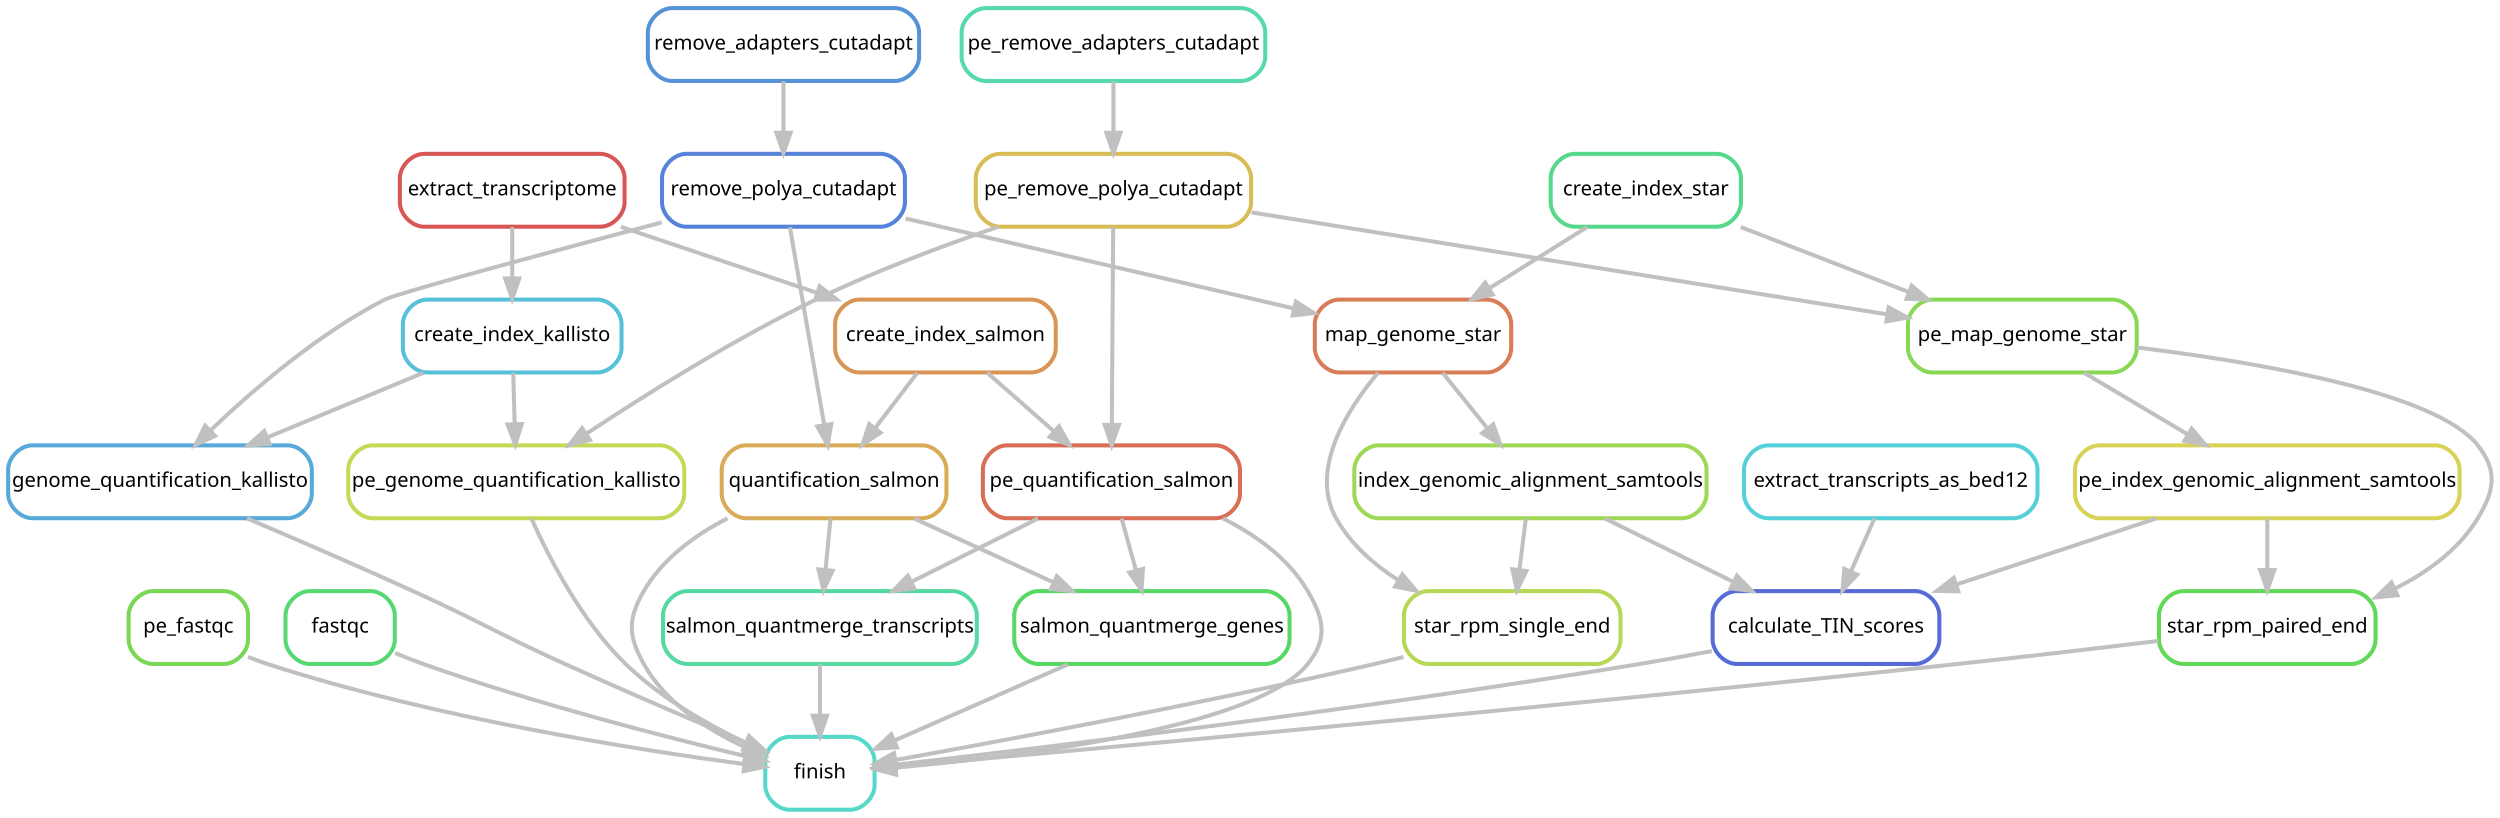
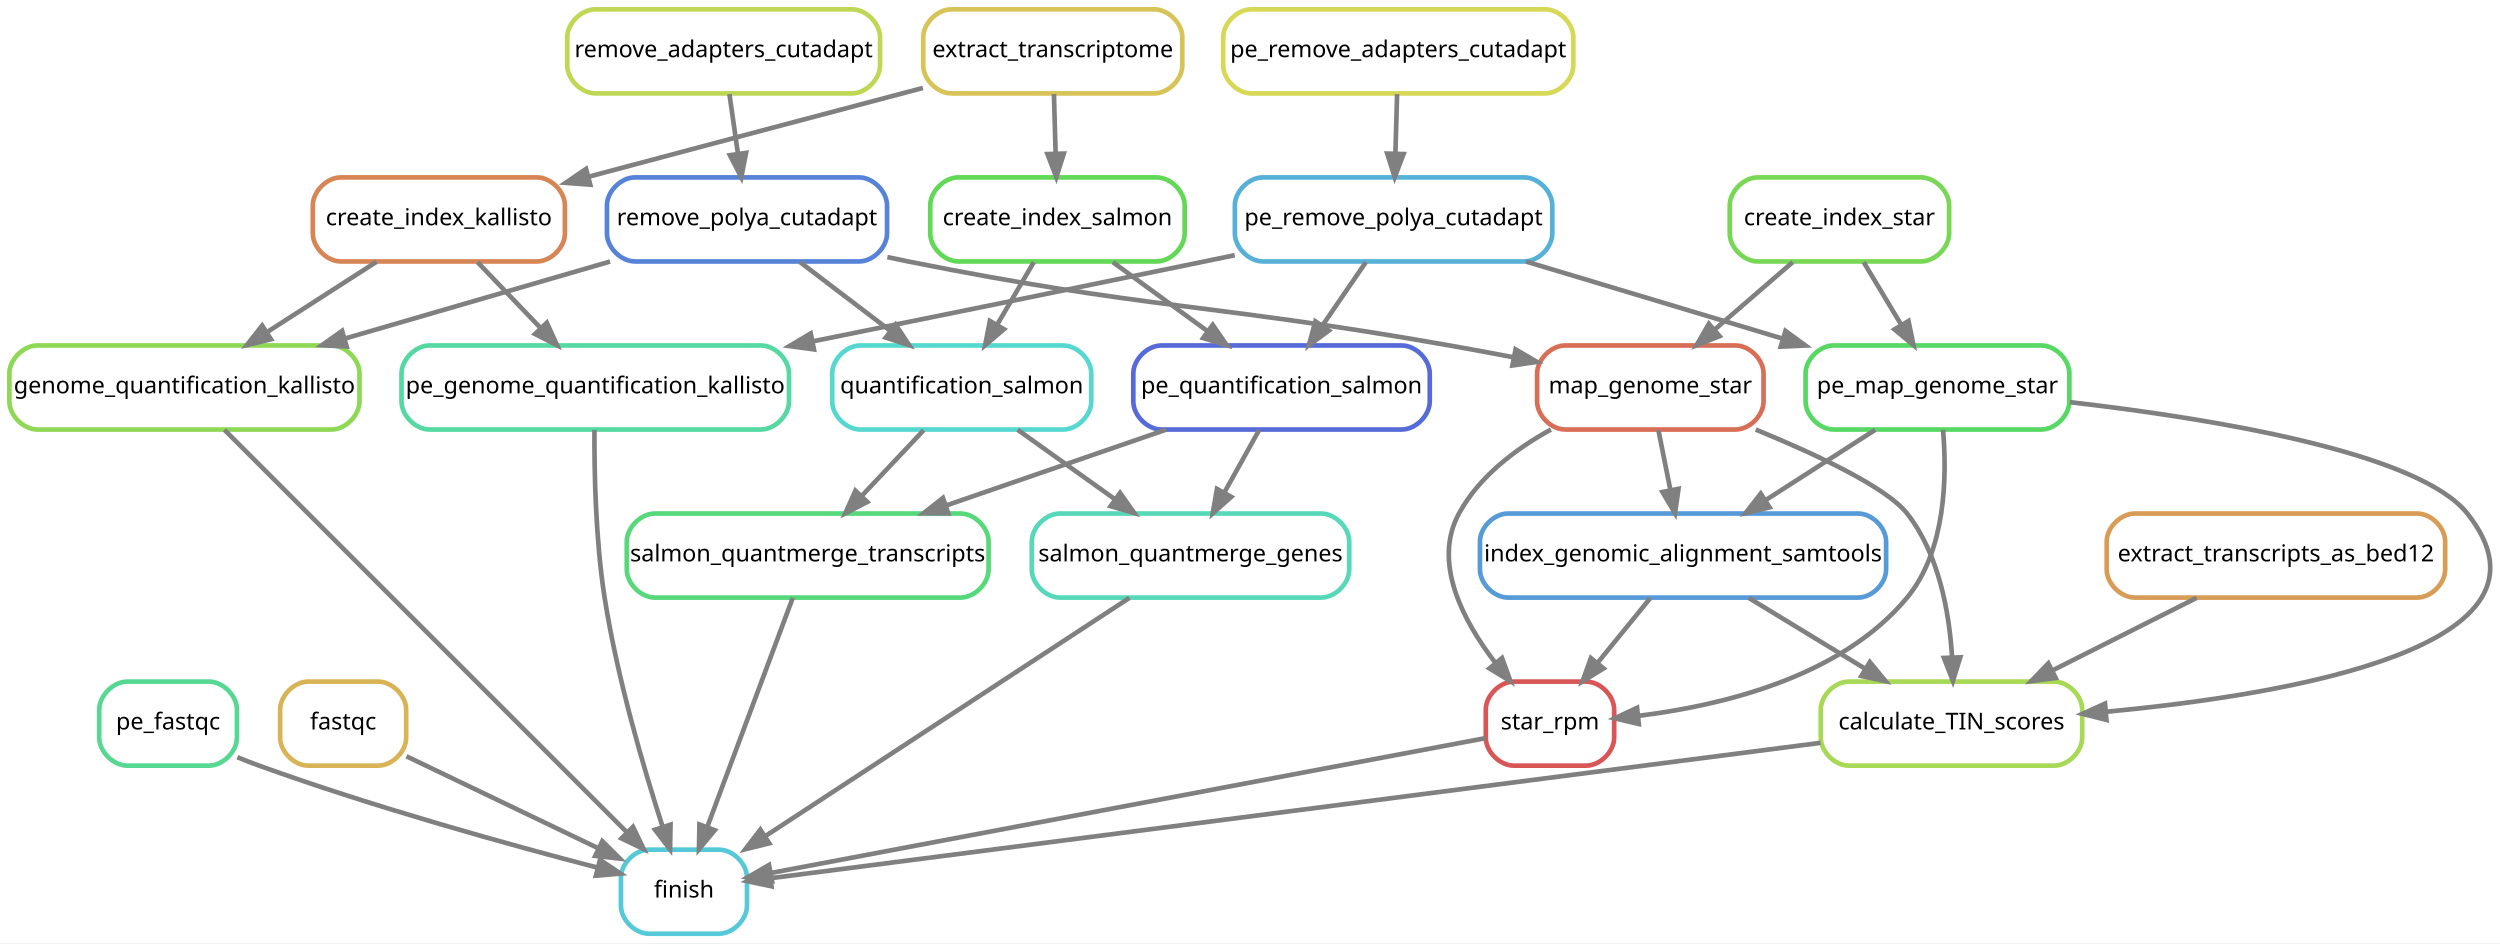
- <svg xmlns="http://www.w3.org/2000/svg" width="1235pt" height="404pt" viewBox="0.00 0.00 1234.93 404.00">
+ <svg xmlns="http://www.w3.org/2000/svg" width="1071pt" height="404pt" viewBox="0.00 0.00 1070.98 404.00">
  <g id="graph0" class="graph" transform="scale(1 1) rotate(0) translate(4 400)">
-     <polygon fill="#ffffff" stroke="transparent" points="-4,4 -4,-400 1230.93,-400 1230.93,4 -4,4" />
+     <polygon fill="white" stroke="none" points="-4,4 -4,-400 1066.98,-400 1066.98,4 -4,4" />
    <g id="node1" class="node">
-       <path fill="none" stroke="#56d8c9" stroke-width="2" d="M416,-36C416,-36 386,-36 386,-36 380,-36 374,-30 374,-24 374,-24 374,-12 374,-12 374,-6 380,0 386,0 386,0 416,0 416,0 422,0 428,-6 428,-12 428,-12 428,-24 428,-24 428,-30 422,-36 416,-36" />
-       <text text-anchor="middle" x="401" y="-15.5" font-family="sans" font-size="10.00" fill="#000000">finish</text>
+       <path fill="none" stroke="#56c9d8" stroke-width="2" d="M304,-36C304,-36 274,-36 274,-36 268,-36 262,-30 262,-24 262,-24 262,-12 262,-12 262,-6 268,-0 274,-0 274,-0 304,-0 304,-0 310,-0 316,-6 316,-12 316,-12 316,-24 316,-24 316,-30 310,-36 304,-36" />
+       <text text-anchor="middle" x="289" y="-15.5" font-family="sans" font-size="10.00">finish</text>
    </g>
    <g id="node2" class="node">
-       <path fill="none" stroke="#78d856" stroke-width="2" d="M106.5,-108C106.5,-108 71.5,-108 71.5,-108 65.5,-108 59.5,-102 59.5,-96 59.5,-96 59.5,-84 59.5,-84 59.5,-78 65.5,-72 71.5,-72 71.5,-72 106.5,-72 106.5,-72 112.5,-72 118.5,-78 118.5,-84 118.5,-84 118.5,-96 118.5,-96 118.5,-102 112.5,-108 106.5,-108" />
-       <text text-anchor="middle" x="89" y="-87.5" font-family="sans" font-size="10.00" fill="#000000">pe_fastqc</text>
+       <path fill="none" stroke="#56d892" stroke-width="2" d="M85.5,-108C85.5,-108 50.5,-108 50.5,-108 44.5,-108 38.5,-102 38.5,-96 38.5,-96 38.5,-84 38.5,-84 38.5,-78 44.5,-72 50.5,-72 50.5,-72 85.5,-72 85.5,-72 91.5,-72 97.5,-78 97.5,-84 97.5,-84 97.5,-96 97.5,-96 97.5,-102 91.5,-108 85.5,-108" />
+       <text text-anchor="middle" x="68" y="-87.5" font-family="sans" font-size="10.00">pe_fastqc</text>
    </g>
    <g id="edge8" class="edge">
-       <path fill="none" stroke="#c0c0c0" stroke-width="2" d="M118.519,-75.496C121.679,-74.209 124.879,-73.013 128,-72 210.071,-45.362 310.498,-29.61 363.726,-22.519" />
-       <polygon fill="#c0c0c0" stroke="#c0c0c0" stroke-width="2" points="364.259,-25.979 373.723,-21.216 363.354,-19.038 364.259,-25.979" />
+       <path fill="none" stroke="grey" stroke-width="2" d="M97.653,-75.609C100.786,-74.334 103.944,-73.106 107,-72 156.36,-54.138 214.865,-37.959 251.957,-28.3" />
+       <polygon fill="grey" stroke="grey" stroke-width="2" points="253.018,-31.641 261.826,-25.753 251.268,-24.863 253.018,-31.641" />
    </g>
    <g id="node3" class="node">
-       <path fill="none" stroke="#56d873" stroke-width="2" d="M179,-108C179,-108 149,-108 149,-108 143,-108 137,-102 137,-96 137,-96 137,-84 137,-84 137,-78 143,-72 149,-72 149,-72 179,-72 179,-72 185,-72 191,-78 191,-84 191,-84 191,-96 191,-96 191,-102 185,-108 179,-108" />
-       <text text-anchor="middle" x="164" y="-87.5" font-family="sans" font-size="10.00" fill="#000000">fastqc</text>
+       <path fill="none" stroke="#d8b456" stroke-width="2" d="M158,-108C158,-108 128,-108 128,-108 122,-108 116,-102 116,-96 116,-96 116,-84 116,-84 116,-78 122,-72 128,-72 128,-72 158,-72 158,-72 164,-72 170,-78 170,-84 170,-84 170,-96 170,-96 170,-102 164,-108 158,-108" />
+       <text text-anchor="middle" x="143" y="-87.5" font-family="sans" font-size="10.00">fastqc</text>
+     </g>
+     <g id="edge7" class="edge">
+       <path fill="none" stroke="grey" stroke-width="2" d="M170.119,-75.998C193.328,-64.87 226.942,-48.754 252.509,-36.496" />
+       <polygon fill="grey" stroke="grey" stroke-width="2" points="254.026,-39.65 261.53,-32.17 251,-33.338 254.026,-39.65" />
+     </g>
+     <g id="node4" class="node">
+       <path fill="none" stroke="#56d8a2" stroke-width="2" d="M322,-252C322,-252 180,-252 180,-252 174,-252 168,-246 168,-240 168,-240 168,-228 168,-228 168,-222 174,-216 180,-216 180,-216 322,-216 322,-216 328,-216 334,-222 334,-228 334,-228 334,-240 334,-240 334,-246 328,-252 322,-252" />
+       <text text-anchor="middle" x="251" y="-231.5" font-family="sans" font-size="10.00">pe_genome_quantification_kallisto</text>
+     </g>
+     <g id="edge1" class="edge">
+       <path fill="none" stroke="grey" stroke-width="2" d="M250.655,-215.826C250.553,-197.82 251.126,-168.755 255,-144 260.41,-109.434 271.8,-70.719 279.905,-45.661" />
+       <polygon fill="grey" stroke="grey" stroke-width="2" points="283.24,-46.722 283.043,-36.129 276.591,-44.533 283.24,-46.722" />
+     </g>
+     <g id="node5" class="node">
+       <path fill="none" stroke="#8fd856" stroke-width="2" d="M138,-252C138,-252 12,-252 12,-252 6,-252 1.42109e-14,-246 1.42109e-14,-240 1.42109e-14,-240 1.42109e-14,-228 1.42109e-14,-228 1.42109e-14,-222 6,-216 12,-216 12,-216 138,-216 138,-216 144,-216 150,-222 150,-228 150,-228 150,-240 150,-240 150,-246 144,-252 138,-252" />
+       <text text-anchor="middle" x="75" y="-231.5" font-family="sans" font-size="10.00">genome_quantification_kallisto</text>
+     </g>
+     <g id="edge6" class="edge">
+       <path fill="none" stroke="grey" stroke-width="2" d="M92.151,-215.849C130.029,-177.971 220.923,-87.077 264.668,-43.332" />
+       <polygon fill="grey" stroke="grey" stroke-width="2" points="267.171,-45.778 271.768,-36.233 262.222,-40.829 267.171,-45.778" />
+     </g>
+     <g id="node6" class="node">
+       <path fill="none" stroke="#a7d856" stroke-width="2" d="M876,-108C876,-108 788,-108 788,-108 782,-108 776,-102 776,-96 776,-96 776,-84 776,-84 776,-78 782,-72 788,-72 788,-72 876,-72 876,-72 882,-72 888,-78 888,-84 888,-84 888,-96 888,-96 888,-102 882,-108 876,-108" />
+       <text text-anchor="middle" x="832" y="-87.5" font-family="sans" font-size="10.00">calculate_TIN_scores</text>
+     </g>
+     <g id="edge5" class="edge">
+       <path fill="none" stroke="grey" stroke-width="2" d="M775.935,-81.772C664.916,-67.461 419.77,-35.858 326.247,-23.802" />
+       <polygon fill="grey" stroke="grey" stroke-width="2" points="326.492,-20.304 316.126,-22.497 325.597,-27.247 326.492,-20.304" />
+     </g>
+     <g id="node7" class="node">
+       <path fill="none" stroke="#56d8b9" stroke-width="2" d="M562,-180C562,-180 450,-180 450,-180 444,-180 438,-174 438,-168 438,-168 438,-156 438,-156 438,-150 444,-144 450,-144 450,-144 562,-144 562,-144 568,-144 574,-150 574,-156 574,-156 574,-168 574,-168 574,-174 568,-180 562,-180" />
+       <text text-anchor="middle" x="506" y="-159.5" font-family="sans" font-size="10.00">salmon_quantmerge_genes</text>
+     </g>
+     <g id="edge2" class="edge">
+       <path fill="none" stroke="grey" stroke-width="2" d="M479.825,-143.871C440.805,-118.338 367.323,-70.253 323.813,-41.781" />
+       <polygon fill="grey" stroke="grey" stroke-width="2" points="325.552,-38.736 315.268,-36.189 321.719,-44.594 325.552,-38.736" />
+     </g>
+     <g id="node8" class="node">
+       <path fill="none" stroke="#56d87b" stroke-width="2" d="M407.5,-180C407.5,-180 276.5,-180 276.5,-180 270.5,-180 264.5,-174 264.5,-168 264.5,-168 264.5,-156 264.5,-156 264.5,-150 270.5,-144 276.5,-144 276.5,-144 407.5,-144 407.5,-144 413.5,-144 419.5,-150 419.5,-156 419.5,-156 419.5,-168 419.5,-168 419.5,-174 413.5,-180 407.5,-180" />
+       <text text-anchor="middle" x="342" y="-159.5" font-family="sans" font-size="10.00">salmon_quantmerge_transcripts</text>
+     </g>
+     <g id="edge4" class="edge">
+       <path fill="none" stroke="grey" stroke-width="2" d="M335.607,-143.871C326.495,-119.457 309.687,-74.426 298.941,-45.635" />
+       <polygon fill="grey" stroke="grey" stroke-width="2" points="302.192,-44.334 295.416,-36.189 295.633,-46.782 302.192,-44.334" />
+     </g>
+     <g id="node9" class="node">
+       <path fill="none" stroke="#d85656" stroke-width="2" d="M675.5,-108C675.5,-108 644.5,-108 644.5,-108 638.5,-108 632.5,-102 632.5,-96 632.5,-96 632.5,-84 632.5,-84 632.5,-78 638.5,-72 644.5,-72 644.5,-72 675.5,-72 675.5,-72 681.5,-72 687.5,-78 687.5,-84 687.5,-84 687.5,-96 687.5,-96 687.5,-102 681.5,-108 675.5,-108" />
+       <text text-anchor="middle" x="660" y="-87.5" font-family="sans" font-size="10.00">star_rpm</text>
    </g>
    <g id="edge3" class="edge">
-       <path fill="none" stroke="#c0c0c0" stroke-width="2" d="M191.125,-77.435C195.712,-75.501 200.458,-73.613 205,-72 259.462,-52.657 324.442,-35.966 364.203,-26.448" />
-       <polygon fill="#c0c0c0" stroke="#c0c0c0" stroke-width="2" points="365.066,-29.84 373.99,-24.128 363.452,-23.029 365.066,-29.84" />
-     </g>
-     <g id="node4" class="node">
-       <path fill="none" stroke="#d86e56" stroke-width="2" d="M596.5,-180C596.5,-180 493.5,-180 493.5,-180 487.5,-180 481.5,-174 481.5,-168 481.5,-168 481.5,-156 481.5,-156 481.5,-150 487.5,-144 493.5,-144 493.5,-144 596.5,-144 596.5,-144 602.5,-144 608.5,-150 608.5,-156 608.5,-156 608.5,-168 608.5,-168 608.5,-174 602.5,-180 596.5,-180" />
-       <text text-anchor="middle" x="545" y="-159.5" font-family="sans" font-size="10.00" fill="#000000">pe_quantification_salmon</text>
-     </g>
-     <g id="edge7" class="edge">
-       <path fill="none" stroke="#c0c0c0" stroke-width="2" d="M600.066,-143.907C616.472,-135.653 632.575,-124.034 642,-108 650.108,-94.207 652.001,-84.49 642,-72 616.919,-40.677 499.683,-26.29 438.456,-20.819" />
-       <polygon fill="#c0c0c0" stroke="#c0c0c0" stroke-width="2" points="438.684,-17.325 428.421,-19.957 438.085,-24.3 438.684,-17.325" />
-     </g>
-     <g id="node9" class="node">
-       <path fill="none" stroke="#56d863" stroke-width="2" d="M621,-108C621,-108 509,-108 509,-108 503,-108 497,-102 497,-96 497,-96 497,-84 497,-84 497,-78 503,-72 509,-72 509,-72 621,-72 621,-72 627,-72 633,-78 633,-84 633,-84 633,-96 633,-96 633,-102 627,-108 621,-108" />
-       <text text-anchor="middle" x="565" y="-87.5" font-family="sans" font-size="10.00" fill="#000000">salmon_quantmerge_genes</text>
+       <path fill="none" stroke="grey" stroke-width="2" d="M632.418,-83.796C566.659,-71.389 400.61,-40.059 326.141,-26.008" />
+       <polygon fill="grey" stroke="grey" stroke-width="2" points="326.736,-22.558 316.261,-24.143 325.438,-29.437 326.736,-22.558" />
+     </g>
+     <g id="node10" class="node">
+       <path fill="none" stroke="#56b1d8" stroke-width="2" d="M649,-324C649,-324 537,-324 537,-324 531,-324 525,-318 525,-312 525,-312 525,-300 525,-300 525,-294 531,-288 537,-288 537,-288 649,-288 649,-288 655,-288 661,-294 661,-300 661,-300 661,-312 661,-312 661,-318 655,-324 649,-324" />
+       <text text-anchor="middle" x="593" y="-303.5" font-family="sans" font-size="10.00">pe_remove_polya_cutadapt</text>
+     </g>
+     <g id="edge9" class="edge">
+       <path fill="none" stroke="grey" stroke-width="2" d="M524.947,-290.684C520.566,-289.772 516.222,-288.872 512,-288 456.398,-276.52 394.088,-263.859 344.297,-253.792" />
+       <polygon fill="grey" stroke="grey" stroke-width="2" points="344.686,-250.3 334.191,-251.749 343.299,-257.161 344.686,-250.3" />
+     </g>
+     <g id="node13" class="node">
+       <path fill="none" stroke="#56d863" stroke-width="2" d="M870.5,-252C870.5,-252 781.5,-252 781.5,-252 775.5,-252 769.5,-246 769.5,-240 769.5,-240 769.5,-228 769.5,-228 769.5,-222 775.5,-216 781.5,-216 781.5,-216 870.5,-216 870.5,-216 876.5,-216 882.5,-222 882.5,-228 882.5,-228 882.5,-240 882.5,-240 882.5,-246 876.5,-252 870.5,-252" />
+       <text text-anchor="middle" x="826" y="-231.5" font-family="sans" font-size="10.00">pe_map_genome_star</text>
+     </g>
+     <g id="edge27" class="edge">
+       <path fill="none" stroke="grey" stroke-width="2" d="M649.7,-287.966C682.945,-277.978 725.103,-265.312 759.857,-254.871" />
+       <polygon fill="grey" stroke="grey" stroke-width="2" points="760.88,-258.219 769.45,-251.989 758.865,-251.515 760.88,-258.219" />
+     </g>
+     <g id="node17" class="node">
+       <path fill="none" stroke="#566bd8" stroke-width="2" d="M596.5,-252C596.5,-252 493.5,-252 493.5,-252 487.5,-252 481.5,-246 481.5,-240 481.5,-240 481.5,-228 481.5,-228 481.5,-222 487.5,-216 493.5,-216 493.5,-216 596.5,-216 596.5,-216 602.5,-216 608.5,-222 608.5,-228 608.5,-228 608.5,-240 608.5,-240 608.5,-246 602.5,-252 596.5,-252" />
+       <text text-anchor="middle" x="545" y="-231.5" font-family="sans" font-size="10.00">pe_quantification_salmon</text>
+     </g>
+     <g id="edge33" class="edge">
+       <path fill="none" stroke="grey" stroke-width="2" d="M581.135,-287.697C575.497,-279.474 568.646,-269.483 562.431,-260.421" />
+       <polygon fill="grey" stroke="grey" stroke-width="2" points="565.271,-258.372 556.729,-252.104 559.497,-262.331 565.271,-258.372" />
+     </g>
+     <g id="node11" class="node">
+       <path fill="none" stroke="#d88556" stroke-width="2" d="M226,-324C226,-324 142,-324 142,-324 136,-324 130,-318 130,-312 130,-312 130,-300 130,-300 130,-294 136,-288 142,-288 142,-288 226,-288 226,-288 232,-288 238,-294 238,-300 238,-300 238,-312 238,-312 238,-318 232,-324 226,-324" />
+       <text text-anchor="middle" x="184" y="-303.5" font-family="sans" font-size="10.00">create_index_kallisto</text>
+     </g>
+     <g id="edge10" class="edge">
+       <path fill="none" stroke="grey" stroke-width="2" d="M200.562,-287.697C208.675,-279.22 218.588,-268.864 227.471,-259.583" />
+       <polygon fill="grey" stroke="grey" stroke-width="2" points="230.243,-261.749 234.629,-252.104 225.186,-256.908 230.243,-261.749" />
+     </g>
+     <g id="edge11" class="edge">
+       <path fill="none" stroke="grey" stroke-width="2" d="M157.336,-287.876C143.216,-278.808 125.689,-267.552 110.439,-257.759" />
+       <polygon fill="grey" stroke="grey" stroke-width="2" points="112.073,-254.648 101.767,-252.19 108.29,-260.538 112.073,-254.648" />
+     </g>
+     <g id="node12" class="node">
+       <path fill="none" stroke="#5682d8" stroke-width="2" d="M364,-324C364,-324 268,-324 268,-324 262,-324 256,-318 256,-312 256,-312 256,-300 256,-300 256,-294 262,-288 268,-288 268,-288 364,-288 364,-288 370,-288 376,-294 376,-300 376,-300 376,-312 376,-312 376,-318 370,-324 364,-324" />
+       <text text-anchor="middle" x="316" y="-303.5" font-family="sans" font-size="10.00">remove_polya_cutadapt</text>
+     </g>
+     <g id="edge12" class="edge">
+       <path fill="none" stroke="grey" stroke-width="2" d="M257.353,-287.966C223.094,-278.015 179.684,-265.406 143.814,-254.987" />
+       <polygon fill="grey" stroke="grey" stroke-width="2" points="144.489,-251.539 133.91,-252.111 142.537,-258.261 144.489,-251.539" />
+     </g>
+     <g id="node16" class="node">
+       <path fill="none" stroke="#d86e56" stroke-width="2" d="M739.5,-252C739.5,-252 666.5,-252 666.5,-252 660.5,-252 654.5,-246 654.5,-240 654.5,-240 654.5,-228 654.5,-228 654.5,-222 660.5,-216 666.5,-216 666.5,-216 739.5,-216 739.5,-216 745.5,-216 751.5,-222 751.5,-228 751.5,-228 751.5,-240 751.5,-240 751.5,-246 745.5,-252 739.5,-252" />
+       <text text-anchor="middle" x="703" y="-231.5" font-family="sans" font-size="10.00">map_genome_star</text>
+     </g>
+     <g id="edge32" class="edge">
+       <path fill="none" stroke="grey" stroke-width="2" d="M376.141,-289.854C379.131,-289.204 382.097,-288.582 385,-288 487.311,-267.499 514.24,-270.121 617,-252 625.916,-250.428 635.331,-248.668 644.533,-246.894" />
+       <polygon fill="grey" stroke="grey" stroke-width="2" points="645.255,-250.319 654.401,-244.97 643.916,-243.448 645.255,-250.319" />
+     </g>
+     <g id="node18" class="node">
+       <path fill="none" stroke="#56d8d0" stroke-width="2" d="M451.5,-252C451.5,-252 364.5,-252 364.5,-252 358.5,-252 352.5,-246 352.5,-240 352.5,-240 352.5,-228 352.5,-228 352.5,-222 358.5,-216 364.5,-216 364.5,-216 451.5,-216 451.5,-216 457.5,-216 463.5,-222 463.5,-228 463.5,-228 463.5,-240 463.5,-240 463.5,-246 457.5,-252 451.5,-252" />
+       <text text-anchor="middle" x="408" y="-231.5" font-family="sans" font-size="10.00">quantification_salmon</text>
+     </g>
+     <g id="edge36" class="edge">
+       <path fill="none" stroke="grey" stroke-width="2" d="M338.742,-287.697C350.44,-278.796 364.861,-267.823 377.51,-258.199" />
+       <polygon fill="grey" stroke="grey" stroke-width="2" points="379.681,-260.945 385.52,-252.104 375.442,-255.374 379.681,-260.945" />
+     </g>
+     <g id="edge13" class="edge">
+       <path fill="none" stroke="grey" stroke-width="2" d="M882.701,-227.711C942.874,-220.787 1032.12,-206.314 1053,-180 1097.93,-123.369 978.505,-102.581 898.196,-95.09" />
+       <polygon fill="grey" stroke="grey" stroke-width="2" points="898.392,-91.594 888.123,-94.2 897.776,-98.567 898.392,-91.594" />
+     </g>
+     <g id="edge21" class="edge">
+       <path fill="none" stroke="grey" stroke-width="2" d="M828.376,-215.846C830.096,-196.225 829.723,-164.213 813,-144 784.703,-109.797 733.1,-97.624 697.71,-93.316" />
+       <polygon fill="grey" stroke="grey" stroke-width="2" points="698.055,-89.833 687.741,-92.257 697.316,-96.794 698.055,-89.833" />
+     </g>
+     <g id="node14" class="node">
+       <path fill="none" stroke="#569ad8" stroke-width="2" d="M792,-180C792,-180 642,-180 642,-180 636,-180 630,-174 630,-168 630,-168 630,-156 630,-156 630,-150 636,-144 642,-144 642,-144 792,-144 792,-144 798,-144 804,-150 804,-156 804,-156 804,-168 804,-168 804,-174 798,-180 792,-180" />
+       <text text-anchor="middle" x="717" y="-159.5" font-family="sans" font-size="10.00">index_genomic_alignment_samtools</text>
+     </g>
+     <g id="edge29" class="edge">
+       <path fill="none" stroke="grey" stroke-width="2" d="M799.336,-215.876C785.216,-206.808 767.689,-195.552 752.439,-185.759" />
+       <polygon fill="grey" stroke="grey" stroke-width="2" points="754.073,-182.648 743.767,-180.19 750.29,-188.538 754.073,-182.648" />
+     </g>
+     <g id="edge15" class="edge">
+       <path fill="none" stroke="grey" stroke-width="2" d="M745.132,-143.876C760.168,-134.724 778.867,-123.342 795.06,-113.485" />
+       <polygon fill="grey" stroke="grey" stroke-width="2" points="797.038,-116.379 803.76,-108.19 793.398,-110.4 797.038,-116.379" />
    </g>
    <g id="edge23" class="edge">
-       <path fill="none" stroke="#c0c0c0" stroke-width="2" d="M550.047,-143.831C552.209,-136.046 554.785,-126.773 557.185,-118.135" />
-       <polygon fill="#c0c0c0" stroke="#c0c0c0" stroke-width="2" points="560.581,-118.985 559.885,-108.413 553.836,-117.112 560.581,-118.985" />
-     </g>
-     <g id="node10" class="node">
-       <path fill="none" stroke="#56d8a2" stroke-width="2" d="M466.5,-108C466.5,-108 335.5,-108 335.5,-108 329.5,-108 323.5,-102 323.5,-96 323.5,-96 323.5,-84 323.5,-84 323.5,-78 329.5,-72 335.5,-72 335.5,-72 466.5,-72 466.5,-72 472.5,-72 478.5,-78 478.5,-84 478.5,-84 478.5,-96 478.5,-96 478.5,-102 472.5,-108 466.5,-108" />
-       <text text-anchor="middle" x="401" y="-87.5" font-family="sans" font-size="10.00" fill="#000000">salmon_quantmerge_transcripts</text>
+       <path fill="none" stroke="grey" stroke-width="2" d="M702.91,-143.697C696.077,-135.305 687.743,-125.07 680.244,-115.861" />
+       <polygon fill="grey" stroke="grey" stroke-width="2" points="682.956,-113.649 673.928,-108.104 677.528,-118.069 682.956,-113.649" />
+     </g>
+     <g id="node15" class="node">
+       <path fill="none" stroke="#d89c56" stroke-width="2" d="M1031.5,-180C1031.5,-180 910.5,-180 910.5,-180 904.5,-180 898.5,-174 898.5,-168 898.5,-168 898.5,-156 898.5,-156 898.5,-150 904.5,-144 910.5,-144 910.5,-144 1031.5,-144 1031.5,-144 1037.5,-144 1043.5,-150 1043.5,-156 1043.5,-156 1043.5,-168 1043.5,-168 1043.5,-174 1037.5,-180 1031.5,-180" />
+       <text text-anchor="middle" x="971" y="-159.5" font-family="sans" font-size="10.00">extract_transcripts_as_bed12</text>
+     </g>
+     <g id="edge16" class="edge">
+       <path fill="none" stroke="grey" stroke-width="2" d="M936.997,-143.876C918.402,-134.512 895.173,-122.814 875.294,-112.803" />
+       <polygon fill="grey" stroke="grey" stroke-width="2" points="876.64,-109.562 866.134,-108.19 873.491,-115.814 876.64,-109.562" />
+     </g>
+     <g id="edge14" class="edge">
+       <path fill="none" stroke="grey" stroke-width="2" d="M748.156,-215.971C774.497,-205.165 804.224,-191.167 813,-180 826.692,-162.577 831.084,-137.531 832.257,-118.444" />
+       <polygon fill="grey" stroke="grey" stroke-width="2" points="835.761,-118.387 832.619,-108.269 828.766,-118.138 835.761,-118.387" />
+     </g>
+     <g id="edge22" class="edge">
+       <path fill="none" stroke="grey" stroke-width="2" d="M660.382,-215.989C645.126,-207.58 629.591,-195.781 621,-180 609.599,-159.056 622.679,-134.107 636.68,-115.961" />
+       <polygon fill="grey" stroke="grey" stroke-width="2" points="639.458,-118.093 643.094,-108.141 634.046,-113.654 639.458,-118.093" />
+     </g>
+     <g id="edge30" class="edge">
+       <path fill="none" stroke="grey" stroke-width="2" d="M706.461,-215.697C708.003,-207.983 709.858,-198.712 711.578,-190.112" />
+       <polygon fill="grey" stroke="grey" stroke-width="2" points="715.05,-190.597 713.579,-180.104 708.186,-189.224 715.05,-190.597" />
+     </g>
+     <g id="edge17" class="edge">
+       <path fill="none" stroke="grey" stroke-width="2" d="M535.36,-215.697C530.873,-207.644 525.441,-197.894 520.476,-188.982" />
+       <polygon fill="grey" stroke="grey" stroke-width="2" points="523.454,-187.137 515.53,-180.104 517.339,-190.544 523.454,-187.137" />
+     </g>
+     <g id="edge19" class="edge">
+       <path fill="none" stroke="grey" stroke-width="2" d="M495.6,-215.966C467.113,-206.142 431.114,-193.729 401.129,-183.389" />
+       <polygon fill="grey" stroke="grey" stroke-width="2" points="402.216,-180.062 391.621,-180.111 399.934,-186.68 402.216,-180.062" />
+     </g>
+     <g id="edge18" class="edge">
+       <path fill="none" stroke="grey" stroke-width="2" d="M431.973,-215.876C444.55,-206.893 460.132,-195.763 473.752,-186.034" />
+       <polygon fill="grey" stroke="grey" stroke-width="2" points="475.831,-188.85 481.934,-180.19 471.763,-183.154 475.831,-188.85" />
+     </g>
+     <g id="edge20" class="edge">
+       <path fill="none" stroke="grey" stroke-width="2" d="M391.685,-215.697C383.693,-207.22 373.928,-196.864 365.178,-187.583" />
+       <polygon fill="grey" stroke="grey" stroke-width="2" points="367.534,-184.979 358.127,-180.104 362.441,-189.781 367.534,-184.979" />
+     </g>
+     <g id="node19" class="node">
+       <path fill="none" stroke="#d6d856" stroke-width="2" d="M658,-396C658,-396 532,-396 532,-396 526,-396 520,-390 520,-384 520,-384 520,-372 520,-372 520,-366 526,-360 532,-360 532,-360 658,-360 658,-360 664,-360 670,-366 670,-372 670,-372 670,-384 670,-384 670,-390 664,-396 658,-396" />
+       <text text-anchor="middle" x="595" y="-375.5" font-family="sans" font-size="10.00">pe_remove_adapters_cutadapt</text>
+     </g>
+     <g id="edge24" class="edge">
+       <path fill="none" stroke="grey" stroke-width="2" d="M594.506,-359.697C594.285,-351.983 594.02,-342.712 593.775,-334.112" />
+       <polygon fill="grey" stroke="grey" stroke-width="2" points="597.273,-334 593.489,-324.104 590.276,-334.2 597.273,-334" />
+     </g>
+     <g id="node20" class="node">
+       <path fill="none" stroke="#d8c356" stroke-width="2" d="M490.5,-396C490.5,-396 403.5,-396 403.5,-396 397.5,-396 391.5,-390 391.5,-384 391.5,-384 391.5,-372 391.5,-372 391.5,-366 397.5,-360 403.5,-360 403.5,-360 490.5,-360 490.5,-360 496.5,-360 502.5,-366 502.5,-372 502.5,-372 502.5,-384 502.5,-384 502.5,-390 496.5,-396 490.5,-396" />
+       <text text-anchor="middle" x="447" y="-375.5" font-family="sans" font-size="10.00">extract_transcriptome</text>
    </g>
    <g id="edge25" class="edge">
-       <path fill="none" stroke="#c0c0c0" stroke-width="2" d="M508.663,-143.831C489.66,-134.33 466.224,-122.612 446.075,-112.537" />
-       <polygon fill="#c0c0c0" stroke="#c0c0c0" stroke-width="2" points="447.586,-109.38 437.076,-108.038 444.455,-115.641 447.586,-109.38" />
-     </g>
-     <g id="node5" class="node">
-       <path fill="none" stroke="#d8ac56" stroke-width="2" d="M451.5,-180C451.5,-180 364.5,-180 364.5,-180 358.5,-180 352.5,-174 352.5,-168 352.5,-168 352.5,-156 352.5,-156 352.5,-150 358.5,-144 364.5,-144 364.5,-144 451.5,-144 451.5,-144 457.5,-144 463.5,-150 463.5,-156 463.5,-156 463.5,-168 463.5,-168 463.5,-174 457.5,-180 451.5,-180" />
-       <text text-anchor="middle" x="408" y="-159.5" font-family="sans" font-size="10.00" fill="#000000">quantification_salmon</text>
-     </g>
-     <g id="edge9" class="edge">
-       <path fill="none" stroke="#c0c0c0" stroke-width="2" d="M355.337,-143.924C339.18,-135.618 323.239,-123.963 314,-108 305.985,-94.152 306.222,-85.982 314,-72 324.744,-52.685 345.573,-39.395 364.156,-30.832" />
-       <polygon fill="#c0c0c0" stroke="#c0c0c0" stroke-width="2" points="365.794,-33.938 373.604,-26.779 363.034,-27.505 365.794,-33.938" />
-     </g>
-     <g id="edge24" class="edge">
-       <path fill="none" stroke="#c0c0c0" stroke-width="2" d="M447.618,-143.831C468.522,-134.245 494.348,-122.401 516.449,-112.266" />
-       <polygon fill="#c0c0c0" stroke="#c0c0c0" stroke-width="2" points="518.036,-115.388 525.667,-108.038 515.118,-109.025 518.036,-115.388" />
+       <path fill="none" stroke="grey" stroke-width="2" d="M391.375,-362.331C353.51,-352.33 301.991,-338.689 248.035,-324.272" />
+       <polygon fill="grey" stroke="grey" stroke-width="2" points="248.857,-320.869 238.292,-321.667 247.049,-327.631 248.857,-320.869" />
+     </g>
+     <g id="node23" class="node">
+       <path fill="none" stroke="#61d856" stroke-width="2" d="M491.5,-324C491.5,-324 406.5,-324 406.5,-324 400.5,-324 394.5,-318 394.5,-312 394.5,-312 394.5,-300 394.5,-300 394.5,-294 400.5,-288 406.5,-288 406.5,-288 491.5,-288 491.5,-288 497.5,-288 503.5,-294 503.5,-300 503.5,-300 503.5,-312 503.5,-312 503.5,-318 497.5,-324 491.5,-324" />
+       <text text-anchor="middle" x="449" y="-303.5" font-family="sans" font-size="10.00">create_index_salmon</text>
+     </g>
+     <g id="edge37" class="edge">
+       <path fill="none" stroke="grey" stroke-width="2" d="M447.494,-359.697C447.715,-351.983 447.98,-342.712 448.225,-334.112" />
+       <polygon fill="grey" stroke="grey" stroke-width="2" points="451.724,-334.2 448.511,-324.104 444.727,-334 451.724,-334.2" />
+     </g>
+     <g id="node21" class="node">
+       <path fill="none" stroke="#bed856" stroke-width="2" d="M361,-396C361,-396 251,-396 251,-396 245,-396 239,-390 239,-384 239,-384 239,-372 239,-372 239,-366 245,-360 251,-360 251,-360 361,-360 361,-360 367,-360 373,-366 373,-372 373,-372 373,-384 373,-384 373,-390 367,-396 361,-396" />
+       <text text-anchor="middle" x="306" y="-375.5" font-family="sans" font-size="10.00">remove_adapters_cutadapt</text>
    </g>
    <g id="edge26" class="edge">
-       <path fill="none" stroke="#c0c0c0" stroke-width="2" d="M406.234,-143.831C405.485,-136.131 404.595,-126.974 403.763,-118.417" />
-       <polygon fill="#c0c0c0" stroke="#c0c0c0" stroke-width="2" points="407.241,-118.028 402.79,-108.413 400.274,-118.705 407.241,-118.028" />
-     </g>
-     <g id="node6" class="node">
-       <path fill="none" stroke="#c6d856" stroke-width="2" d="M322,-180C322,-180 180,-180 180,-180 174,-180 168,-174 168,-168 168,-168 168,-156 168,-156 168,-150 174,-144 180,-144 180,-144 322,-144 322,-144 328,-144 334,-150 334,-156 334,-156 334,-168 334,-168 334,-174 328,-180 322,-180" />
-       <text text-anchor="middle" x="251" y="-159.5" font-family="sans" font-size="10.00" fill="#000000">pe_genome_quantification_kallisto</text>
-     </g>
-     <g id="edge2" class="edge">
-       <path fill="none" stroke="#c0c0c0" stroke-width="2" d="M258.448,-143.914C267.243,-124.289 283.444,-92.96 305,-72 322.084,-55.389 345.282,-42.154 364.594,-32.945" />
-       <polygon fill="#c0c0c0" stroke="#c0c0c0" stroke-width="2" points="366.094,-36.108 373.718,-28.751 363.171,-29.747 366.094,-36.108" />
-     </g>
-     <g id="node7" class="node">
-       <path fill="none" stroke="#56a9d8" stroke-width="2" d="M138,-180C138,-180 12,-180 12,-180 6,-180 0,-174 0,-168 0,-168 0,-156 0,-156 0,-150 6,-144 12,-144 12,-144 138,-144 138,-144 144,-144 150,-150 150,-156 150,-156 150,-168 150,-168 150,-174 144,-180 138,-180" />
-       <text text-anchor="middle" x="75" y="-159.5" font-family="sans" font-size="10.00" fill="#000000">genome_quantification_kallisto</text>
-     </g>
-     <g id="edge4" class="edge">
-       <path fill="none" stroke="#c0c0c0" stroke-width="2" d="M117.997,-143.924C142.192,-133.628 172.896,-120.353 200,-108 233.645,-92.665 241.333,-87.286 275,-72 304.844,-58.45 339.043,-43.851 364.274,-33.253" />
-       <polygon fill="#c0c0c0" stroke="#c0c0c0" stroke-width="2" points="365.946,-36.347 373.817,-29.256 363.241,-29.891 365.946,-36.347" />
-     </g>
-     <g id="node8" class="node">
-       <path fill="none" stroke="#566bd8" stroke-width="2" d="M942,-108C942,-108 854,-108 854,-108 848,-108 842,-102 842,-96 842,-96 842,-84 842,-84 842,-78 848,-72 854,-72 854,-72 942,-72 942,-72 948,-72 954,-78 954,-84 954,-84 954,-96 954,-96 954,-102 948,-108 942,-108" />
-       <text text-anchor="middle" x="898" y="-87.5" font-family="sans" font-size="10.00" fill="#000000">calculate_TIN_scores</text>
-     </g>
-     <g id="edge10" class="edge">
-       <path fill="none" stroke="#c0c0c0" stroke-width="2" d="M841.659,-78.416C829.899,-76.155 817.563,-73.9 806,-72 671.179,-49.844 509.967,-30.459 438.397,-22.218" />
-       <polygon fill="#c0c0c0" stroke="#c0c0c0" stroke-width="2" points="438.433,-18.699 428.1,-21.038 437.636,-25.653 438.433,-18.699" />
-     </g>
-     <g id="edge1" class="edge">
-       <path fill="none" stroke="#c0c0c0" stroke-width="2" d="M523.616,-71.831C497.196,-60.232 463.25,-45.329 437.776,-34.146" />
-       <polygon fill="#c0c0c0" stroke="#c0c0c0" stroke-width="2" points="439.025,-30.872 428.462,-30.056 436.211,-37.281 439.025,-30.872" />
-     </g>
-     <g id="edge5" class="edge">
-       <path fill="none" stroke="#c0c0c0" stroke-width="2" d="M401,-71.831C401,-64.131 401,-54.974 401,-46.417" />
-       <polygon fill="#c0c0c0" stroke="#c0c0c0" stroke-width="2" points="404.5,-46.413 401,-36.413 397.5,-46.413 404.5,-46.413" />
-     </g>
-     <g id="node11" class="node">
-       <path fill="none" stroke="#61d856" stroke-width="2" d="M1157.5,-108C1157.5,-108 1074.5,-108 1074.5,-108 1068.5,-108 1062.5,-102 1062.5,-96 1062.5,-96 1062.5,-84 1062.5,-84 1062.5,-78 1068.5,-72 1074.5,-72 1074.5,-72 1157.5,-72 1157.5,-72 1163.5,-72 1169.5,-78 1169.5,-84 1169.5,-84 1169.5,-96 1169.5,-96 1169.5,-102 1163.5,-108 1157.5,-108" />
-       <text text-anchor="middle" x="1116" y="-87.5" font-family="sans" font-size="10.00" fill="#000000">star_rpm_paired_end</text>
-     </g>
-     <g id="edge11" class="edge">
-       <path fill="none" stroke="#c0c0c0" stroke-width="2" d="M1062.218,-83.389C1032.904,-79.857 995.977,-75.524 963,-72 765.418,-50.888 528.339,-29.35 438.218,-21.3" />
-       <polygon fill="#c0c0c0" stroke="#c0c0c0" stroke-width="2" points="438.488,-17.81 428.216,-20.408 437.866,-24.782 438.488,-17.81" />
-     </g>
-     <g id="node12" class="node">
-       <path fill="none" stroke="#b6d856" stroke-width="2" d="M784.5,-108C784.5,-108 701.5,-108 701.5,-108 695.5,-108 689.5,-102 689.5,-96 689.5,-96 689.5,-84 689.5,-84 689.5,-78 695.5,-72 701.5,-72 701.5,-72 784.5,-72 784.5,-72 790.5,-72 796.5,-78 796.5,-84 796.5,-84 796.5,-96 796.5,-96 796.5,-102 790.5,-108 784.5,-108" />
-       <text text-anchor="middle" x="743" y="-87.5" font-family="sans" font-size="10.00" fill="#000000">star_rpm_single_end</text>
-     </g>
-     <g id="edge6" class="edge">
-       <path fill="none" stroke="#c0c0c0" stroke-width="2" d="M689.258,-75.433C684.446,-74.232 679.641,-73.07 675,-72 590.846,-52.591 491.147,-34.048 438.277,-24.563" />
-       <polygon fill="#c0c0c0" stroke="#c0c0c0" stroke-width="2" points="438.806,-21.102 428.346,-22.789 437.575,-27.993 438.806,-21.102" />
-     </g>
-     <g id="node13" class="node">
-       <path fill="none" stroke="#d8bc56" stroke-width="2" d="M602,-324C602,-324 490,-324 490,-324 484,-324 478,-318 478,-312 478,-312 478,-300 478,-300 478,-294 484,-288 490,-288 490,-288 602,-288 602,-288 608,-288 614,-294 614,-300 614,-300 614,-312 614,-312 614,-318 608,-324 602,-324" />
-       <text text-anchor="middle" x="546" y="-303.5" font-family="sans" font-size="10.00" fill="#000000">pe_remove_polya_cutadapt</text>
-     </g>
-     <g id="edge13" class="edge">
-       <path fill="none" stroke="#c0c0c0" stroke-width="2" d="M545.873,-287.762C545.703,-263.201 545.398,-219.247 545.197,-190.354" />
-       <polygon fill="#c0c0c0" stroke="#c0c0c0" stroke-width="2" points="548.695,-190.065 545.126,-180.09 541.695,-190.114 548.695,-190.065" />
-     </g>
-     <g id="edge17" class="edge">
-       <path fill="none" stroke="#c0c0c0" stroke-width="2" d="M489.098,-287.988C461.389,-278.493 427.899,-265.932 399,-252 358.616,-232.532 315.077,-205.218 285.753,-185.797" />
-       <polygon fill="#c0c0c0" stroke="#c0c0c0" stroke-width="2" points="287.388,-182.681 277.127,-180.041 283.502,-188.503 287.388,-182.681" />
-     </g>
-     <g id="node20" class="node">
-       <path fill="none" stroke="#88d856" stroke-width="2" d="M1039.5,-252C1039.5,-252 950.5,-252 950.5,-252 944.5,-252 938.5,-246 938.5,-240 938.5,-240 938.5,-228 938.5,-228 938.5,-222 944.5,-216 950.5,-216 950.5,-216 1039.5,-216 1039.5,-216 1045.5,-216 1051.5,-222 1051.5,-228 1051.5,-228 1051.5,-240 1051.5,-240 1051.5,-246 1045.5,-252 1039.5,-252" />
-       <text text-anchor="middle" x="995" y="-231.5" font-family="sans" font-size="10.00" fill="#000000">pe_map_genome_star</text>
-     </g>
-     <g id="edge37" class="edge">
-       <path fill="none" stroke="#c0c0c0" stroke-width="2" d="M614.193,-295.065C699.296,-281.418 843.89,-258.231 928.293,-244.697" />
-       <polygon fill="#c0c0c0" stroke="#c0c0c0" stroke-width="2" points="928.96,-248.135 938.28,-243.095 927.852,-241.223 928.96,-248.135" />
-     </g>
-     <g id="node14" class="node">
-       <path fill="none" stroke="#d89556" stroke-width="2" d="M505.5,-252C505.5,-252 420.5,-252 420.5,-252 414.5,-252 408.5,-246 408.5,-240 408.5,-240 408.5,-228 408.5,-228 408.5,-222 414.5,-216 420.5,-216 420.5,-216 505.5,-216 505.5,-216 511.5,-216 517.5,-222 517.5,-228 517.5,-228 517.5,-240 517.5,-240 517.5,-246 511.5,-252 505.5,-252" />
-       <text text-anchor="middle" x="463" y="-231.5" font-family="sans" font-size="10.00" fill="#000000">create_index_salmon</text>
-     </g>
-     <g id="edge12" class="edge">
-       <path fill="none" stroke="#c0c0c0" stroke-width="2" d="M483.692,-215.831C493.695,-207.048 505.855,-196.371 516.7,-186.849" />
-       <polygon fill="#c0c0c0" stroke="#c0c0c0" stroke-width="2" points="519.109,-189.391 524.315,-180.163 514.491,-184.131 519.109,-189.391" />
-     </g>
-     <g id="edge15" class="edge">
-       <path fill="none" stroke="#c0c0c0" stroke-width="2" d="M449.121,-215.831C442.786,-207.539 435.162,-197.557 428.207,-188.453" />
-       <polygon fill="#c0c0c0" stroke="#c0c0c0" stroke-width="2" points="430.918,-186.235 422.066,-180.413 425.355,-190.485 430.918,-186.235" />
-     </g>
-     <g id="node15" class="node">
-       <path fill="none" stroke="#5682d8" stroke-width="2" d="M431,-324C431,-324 335,-324 335,-324 329,-324 323,-318 323,-312 323,-312 323,-300 323,-300 323,-294 329,-288 335,-288 335,-288 431,-288 431,-288 437,-288 443,-294 443,-300 443,-300 443,-312 443,-312 443,-318 437,-324 431,-324" />
-       <text text-anchor="middle" x="383" y="-303.5" font-family="sans" font-size="10.00" fill="#000000">remove_polya_cutadapt</text>
-     </g>
-     <g id="edge14" class="edge">
-       <path fill="none" stroke="#c0c0c0" stroke-width="2" d="M386.166,-287.762C390.449,-263.093 398.128,-218.86 403.144,-189.973" />
-       <polygon fill="#c0c0c0" stroke="#c0c0c0" stroke-width="2" points="406.597,-190.541 404.859,-180.09 399.7,-189.344 406.597,-190.541" />
-     </g>
-     <g id="edge19" class="edge">
-       <path fill="none" stroke="#c0c0c0" stroke-width="2" d="M322.808,-290.142C267.215,-275.397 192.29,-255.23 186,-252 153.175,-235.143 121.024,-207.494 99.844,-187.283" />
-       <polygon fill="#c0c0c0" stroke="#c0c0c0" stroke-width="2" points="102.169,-184.662 92.556,-180.207 97.293,-189.684 102.169,-184.662" />
-     </g>
-     <g id="node21" class="node">
-       <path fill="none" stroke="#d87d56" stroke-width="2" d="M730.5,-252C730.5,-252 657.5,-252 657.5,-252 651.5,-252 645.5,-246 645.5,-240 645.5,-240 645.5,-228 645.5,-228 645.5,-222 651.5,-216 657.5,-216 657.5,-216 730.5,-216 730.5,-216 736.5,-216 742.5,-222 742.5,-228 742.5,-228 742.5,-240 742.5,-240 742.5,-246 736.5,-252 730.5,-252" />
-       <text text-anchor="middle" x="694" y="-231.5" font-family="sans" font-size="10.00" fill="#000000">map_genome_star</text>
-     </g>
-     <g id="edge39" class="edge">
-       <path fill="none" stroke="#c0c0c0" stroke-width="2" d="M443.333,-292.032C498.708,-279.212 580.245,-260.336 635.148,-247.625" />
-       <polygon fill="#c0c0c0" stroke="#c0c0c0" stroke-width="2" points="636.124,-250.992 645.077,-245.326 634.545,-244.172 636.124,-250.992" />
-     </g>
-     <g id="node16" class="node">
-       <path fill="none" stroke="#56c1d8" stroke-width="2" d="M291,-252C291,-252 207,-252 207,-252 201,-252 195,-246 195,-240 195,-240 195,-228 195,-228 195,-222 201,-216 207,-216 207,-216 291,-216 291,-216 297,-216 303,-222 303,-228 303,-228 303,-240 303,-240 303,-246 297,-252 291,-252" />
-       <text text-anchor="middle" x="249" y="-231.5" font-family="sans" font-size="10.00" fill="#000000">create_index_kallisto</text>
-     </g>
-     <g id="edge16" class="edge">
-       <path fill="none" stroke="#c0c0c0" stroke-width="2" d="M249.505,-215.831C249.719,-208.131 249.973,-198.974 250.211,-190.417" />
-       <polygon fill="#c0c0c0" stroke="#c0c0c0" stroke-width="2" points="253.709,-190.507 250.488,-180.413 246.712,-190.312 253.709,-190.507" />
-     </g>
-     <g id="edge18" class="edge">
-       <path fill="none" stroke="#c0c0c0" stroke-width="2" d="M205.093,-215.831C181.718,-206.159 152.79,-194.189 128.153,-183.994" />
-       <polygon fill="#c0c0c0" stroke="#c0c0c0" stroke-width="2" points="129.17,-180.627 118.592,-180.038 126.494,-187.096 129.17,-180.627" />
-     </g>
-     <g id="node17" class="node">
-       <path fill="none" stroke="#d8d356" stroke-width="2" d="M1199,-180C1199,-180 1033,-180 1033,-180 1027,-180 1021,-174 1021,-168 1021,-168 1021,-156 1021,-156 1021,-150 1027,-144 1033,-144 1033,-144 1199,-144 1199,-144 1205,-144 1211,-150 1211,-156 1211,-156 1211,-168 1211,-168 1211,-174 1205,-180 1199,-180" />
-       <text text-anchor="middle" x="1116" y="-159.5" font-family="sans" font-size="10.00" fill="#000000">pe_index_genomic_alignment_samtools</text>
-     </g>
-     <g id="edge21" class="edge">
-       <path fill="none" stroke="#c0c0c0" stroke-width="2" d="M1061.271,-143.924C1031.21,-133.996 993.755,-121.626 962.305,-111.238" />
-       <polygon fill="#c0c0c0" stroke="#c0c0c0" stroke-width="2" points="963.345,-107.896 952.752,-108.083 961.15,-114.543 963.345,-107.896" />
+       <path fill="none" stroke="grey" stroke-width="2" d="M308.472,-359.697C309.574,-351.983 310.898,-342.712 312.127,-334.112" />
+       <polygon fill="grey" stroke="grey" stroke-width="2" points="315.607,-334.499 313.557,-324.104 308.677,-333.509 315.607,-334.499" />
+     </g>
+     <g id="node22" class="node">
+       <path fill="none" stroke="#78d856" stroke-width="2" d="M819,-324C819,-324 749,-324 749,-324 743,-324 737,-318 737,-312 737,-312 737,-300 737,-300 737,-294 743,-288 749,-288 749,-288 819,-288 819,-288 825,-288 831,-294 831,-300 831,-300 831,-312 831,-312 831,-318 825,-324 819,-324" />
+       <text text-anchor="middle" x="784" y="-303.5" font-family="sans" font-size="10.00">create_index_star</text>
    </g>
    <g id="edge28" class="edge">
-       <path fill="none" stroke="#c0c0c0" stroke-width="2" d="M1116,-143.831C1116,-136.131 1116,-126.974 1116,-118.417" />
-       <polygon fill="#c0c0c0" stroke="#c0c0c0" stroke-width="2" points="1119.5,-118.413 1116,-108.413 1112.5,-118.413 1119.5,-118.413" />
-     </g>
-     <g id="node18" class="node">
-       <path fill="none" stroke="#56d0d8" stroke-width="2" d="M990.5,-180C990.5,-180 869.5,-180 869.5,-180 863.5,-180 857.5,-174 857.5,-168 857.5,-168 857.5,-156 857.5,-156 857.5,-150 863.5,-144 869.5,-144 869.5,-144 990.5,-144 990.5,-144 996.5,-144 1002.5,-150 1002.5,-156 1002.5,-156 1002.5,-168 1002.5,-168 1002.5,-174 996.5,-180 990.5,-180" />
-       <text text-anchor="middle" x="930" y="-159.5" font-family="sans" font-size="10.00" fill="#000000">extract_transcripts_as_bed12</text>
-     </g>
-     <g id="edge22" class="edge">
-       <path fill="none" stroke="#c0c0c0" stroke-width="2" d="M921.925,-143.831C918.39,-135.877 914.164,-126.369 910.254,-117.572" />
-       <polygon fill="#c0c0c0" stroke="#c0c0c0" stroke-width="2" points="913.443,-116.13 906.184,-108.413 907.047,-118.973 913.443,-116.13" />
-     </g>
-     <g id="node19" class="node">
-       <path fill="none" stroke="#9fd856" stroke-width="2" d="M827,-180C827,-180 677,-180 677,-180 671,-180 665,-174 665,-168 665,-168 665,-156 665,-156 665,-150 671,-144 677,-144 677,-144 827,-144 827,-144 833,-144 839,-150 839,-156 839,-156 839,-168 839,-168 839,-174 833,-180 827,-180" />
-       <text text-anchor="middle" x="752" y="-159.5" font-family="sans" font-size="10.00" fill="#000000">index_genomic_alignment_samtools</text>
-     </g>
-     <g id="edge20" class="edge">
-       <path fill="none" stroke="#c0c0c0" stroke-width="2" d="M788.842,-143.831C808.108,-134.33 831.87,-122.612 852.299,-112.537" />
-       <polygon fill="#c0c0c0" stroke="#c0c0c0" stroke-width="2" points="854.002,-115.6 861.423,-108.038 850.906,-109.322 854.002,-115.6" />
-     </g>
-     <g id="edge29" class="edge">
-       <path fill="none" stroke="#c0c0c0" stroke-width="2" d="M749.729,-143.831C748.766,-136.131 747.622,-126.974 746.552,-118.417" />
-       <polygon fill="#c0c0c0" stroke="#c0c0c0" stroke-width="2" points="750.015,-117.902 745.302,-108.413 743.069,-118.77 750.015,-117.902" />
-     </g>
-     <g id="edge27" class="edge">
-       <path fill="none" stroke="#c0c0c0" stroke-width="2" d="M1051.76,-228.313C1111.412,-221.026 1199.419,-206.105 1220,-180 1229.906,-167.435 1228.308,-157.674 1220,-144 1210.64,-128.593 1195.3,-117.383 1179.24,-109.309" />
-       <polygon fill="#c0c0c0" stroke="#c0c0c0" stroke-width="2" points="1180.287,-105.936 1169.742,-104.91 1177.345,-112.288 1180.287,-105.936" />
+       <path fill="none" stroke="grey" stroke-width="2" d="M794.382,-287.697C799.265,-279.559 805.187,-269.689 810.579,-260.701" />
+       <polygon fill="grey" stroke="grey" stroke-width="2" points="813.594,-262.48 815.737,-252.104 807.591,-258.879 813.594,-262.48" />
+     </g>
+     <g id="edge31" class="edge">
+       <path fill="none" stroke="grey" stroke-width="2" d="M763.978,-287.697C753.874,-278.965 741.464,-268.24 730.482,-258.75" />
+       <polygon fill="grey" stroke="grey" stroke-width="2" points="732.647,-255.995 722.792,-252.104 728.07,-261.291 732.647,-255.995" />
+     </g>
+     <g id="edge34" class="edge">
+       <path fill="none" stroke="grey" stroke-width="2" d="M472.73,-287.697C484.937,-278.796 499.985,-267.823 513.184,-258.199" />
+       <polygon fill="grey" stroke="grey" stroke-width="2" points="515.525,-260.824 521.543,-252.104 511.4,-255.168 515.525,-260.824" />
    </g>
    <g id="edge35" class="edge">
-       <path fill="none" stroke="#c0c0c0" stroke-width="2" d="M1025.533,-215.831C1041.01,-206.622 1059.987,-195.33 1076.556,-185.471" />
-       <polygon fill="#c0c0c0" stroke="#c0c0c0" stroke-width="2" points="1078.672,-188.284 1085.476,-180.163 1075.093,-182.269 1078.672,-188.284" />
-     </g>
-     <g id="edge30" class="edge">
-       <path fill="none" stroke="#c0c0c0" stroke-width="2" d="M676.701,-215.875C661.178,-197.308 642.726,-167.863 656,-144 663.092,-131.251 674.577,-121.127 686.91,-113.255" />
-       <polygon fill="#c0c0c0" stroke="#c0c0c0" stroke-width="2" points="688.708,-116.258 695.54,-108.16 685.149,-110.23 688.708,-116.258" />
-     </g>
-     <g id="edge36" class="edge">
-       <path fill="none" stroke="#c0c0c0" stroke-width="2" d="M708.636,-215.831C715.316,-207.539 723.357,-197.557 730.69,-188.453" />
-       <polygon fill="#c0c0c0" stroke="#c0c0c0" stroke-width="2" points="733.619,-190.397 737.167,-180.413 728.168,-186.005 733.619,-190.397" />
-     </g>
-     <g id="node22" class="node">
-       <path fill="none" stroke="#56d8b1" stroke-width="2" d="M609,-396C609,-396 483,-396 483,-396 477,-396 471,-390 471,-384 471,-384 471,-372 471,-372 471,-366 477,-360 483,-360 483,-360 609,-360 609,-360 615,-360 621,-366 621,-372 621,-372 621,-384 621,-384 621,-390 615,-396 609,-396" />
-       <text text-anchor="middle" x="546" y="-375.5" font-family="sans" font-size="10.00" fill="#000000">pe_remove_adapters_cutadapt</text>
-     </g>
-     <g id="edge31" class="edge">
-       <path fill="none" stroke="#c0c0c0" stroke-width="2" d="M546,-359.831C546,-352.131 546,-342.974 546,-334.417" />
-       <polygon fill="#c0c0c0" stroke="#c0c0c0" stroke-width="2" points="549.5,-334.413 546,-324.413 542.5,-334.413 549.5,-334.413" />
-     </g>
-     <g id="node23" class="node">
-       <path fill="none" stroke="#d85656" stroke-width="2" d="M292.5,-324C292.5,-324 205.5,-324 205.5,-324 199.5,-324 193.5,-318 193.5,-312 193.5,-312 193.5,-300 193.5,-300 193.5,-294 199.5,-288 205.5,-288 205.5,-288 292.5,-288 292.5,-288 298.5,-288 304.5,-294 304.5,-300 304.5,-300 304.5,-312 304.5,-312 304.5,-318 298.5,-324 292.5,-324" />
-       <text text-anchor="middle" x="249" y="-303.5" font-family="sans" font-size="10.00" fill="#000000">extract_transcriptome</text>
-     </g>
-     <g id="edge32" class="edge">
-       <path fill="none" stroke="#c0c0c0" stroke-width="2" d="M302.725,-287.924C332.107,-278.039 368.685,-265.732 399.476,-255.373" />
-       <polygon fill="#c0c0c0" stroke="#c0c0c0" stroke-width="2" points="400.891,-258.589 409.253,-252.083 398.659,-251.955 400.891,-258.589" />
-     </g>
-     <g id="edge34" class="edge">
-       <path fill="none" stroke="#c0c0c0" stroke-width="2" d="M249,-287.831C249,-280.131 249,-270.974 249,-262.417" />
-       <polygon fill="#c0c0c0" stroke="#c0c0c0" stroke-width="2" points="252.5,-262.413 249,-252.413 245.5,-262.413 252.5,-262.413" />
-     </g>
-     <g id="node24" class="node">
-       <path fill="none" stroke="#5692d8" stroke-width="2" d="M438,-396C438,-396 328,-396 328,-396 322,-396 316,-390 316,-384 316,-384 316,-372 316,-372 316,-366 322,-360 328,-360 328,-360 438,-360 438,-360 444,-360 450,-366 450,-372 450,-372 450,-384 450,-384 450,-390 444,-396 438,-396" />
-       <text text-anchor="middle" x="383" y="-375.5" font-family="sans" font-size="10.00" fill="#000000">remove_adapters_cutadapt</text>
-     </g>
-     <g id="edge33" class="edge">
-       <path fill="none" stroke="#c0c0c0" stroke-width="2" d="M383,-359.831C383,-352.131 383,-342.974 383,-334.417" />
-       <polygon fill="#c0c0c0" stroke="#c0c0c0" stroke-width="2" points="386.5,-334.413 383,-324.413 379.5,-334.413 386.5,-334.413" />
-     </g>
-     <g id="node25" class="node">
-       <path fill="none" stroke="#56d88a" stroke-width="2" d="M844,-324C844,-324 774,-324 774,-324 768,-324 762,-318 762,-312 762,-312 762,-300 762,-300 762,-294 768,-288 774,-288 774,-288 844,-288 844,-288 850,-288 856,-294 856,-300 856,-300 856,-312 856,-312 856,-318 850,-324 844,-324" />
-       <text text-anchor="middle" x="809" y="-303.5" font-family="sans" font-size="10.00" fill="#000000">create_index_star</text>
-     </g>
-     <g id="edge38" class="edge">
-       <path fill="none" stroke="#c0c0c0" stroke-width="2" d="M855.936,-287.831C881.144,-278.073 912.393,-265.977 938.879,-255.724" />
-       <polygon fill="#c0c0c0" stroke="#c0c0c0" stroke-width="2" points="940.34,-258.912 948.402,-252.038 937.813,-252.384 940.34,-258.912" />
-     </g>
-     <g id="edge40" class="edge">
-       <path fill="none" stroke="#c0c0c0" stroke-width="2" d="M779.981,-287.831C765.271,-278.622 747.236,-267.33 731.488,-257.471" />
-       <polygon fill="#c0c0c0" stroke="#c0c0c0" stroke-width="2" points="733.343,-254.503 723.01,-252.163 729.629,-260.436 733.343,-254.503" />
+       <path fill="none" stroke="grey" stroke-width="2" d="M438.865,-287.697C434.148,-279.644 428.438,-269.894 423.218,-260.982" />
+       <polygon fill="grey" stroke="grey" stroke-width="2" points="426.092,-258.964 418.018,-252.104 420.052,-262.502 426.092,-258.964" />
    </g>
  </g>
</svg>
